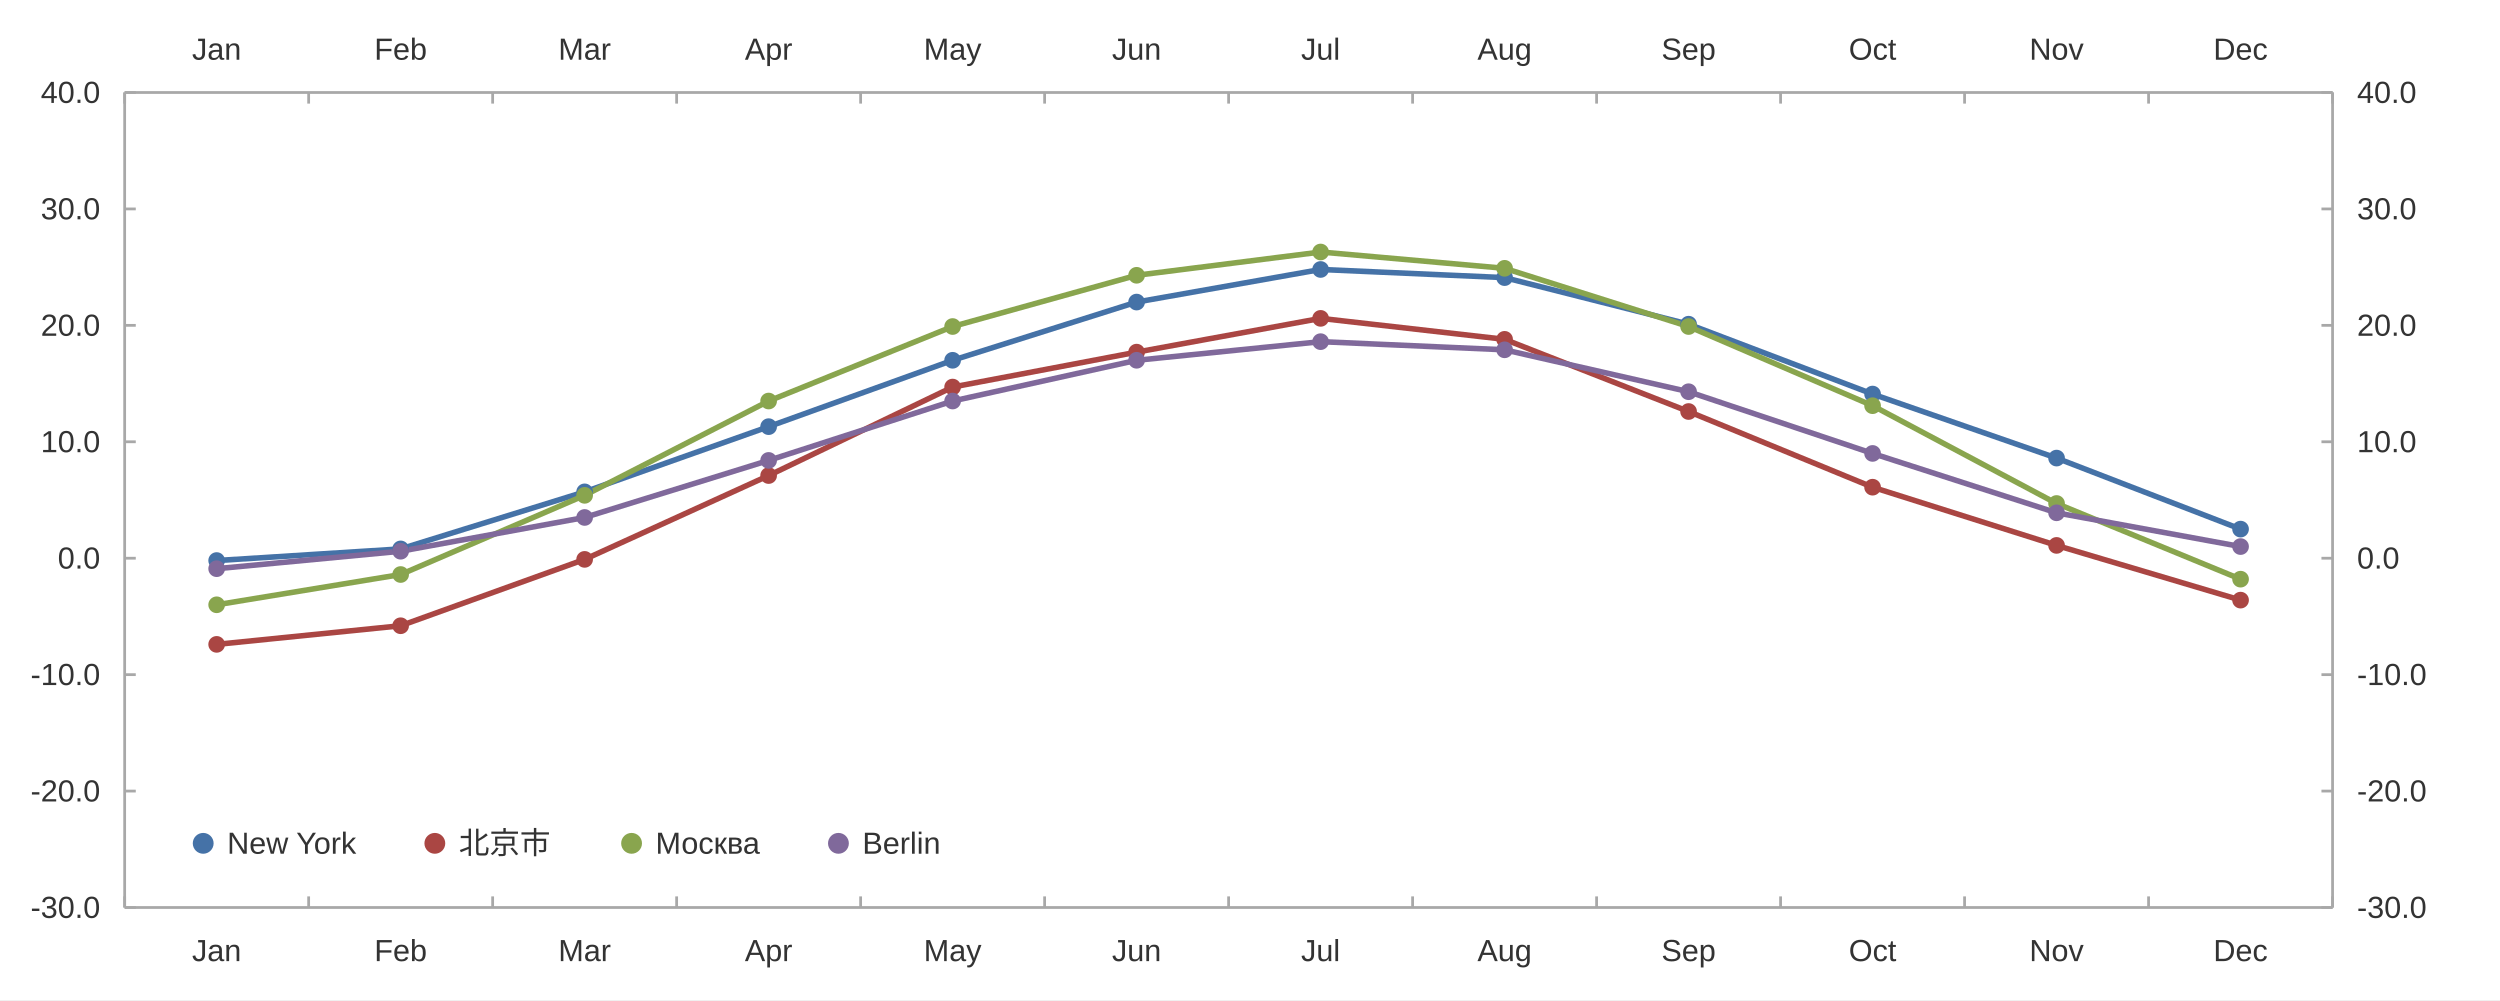
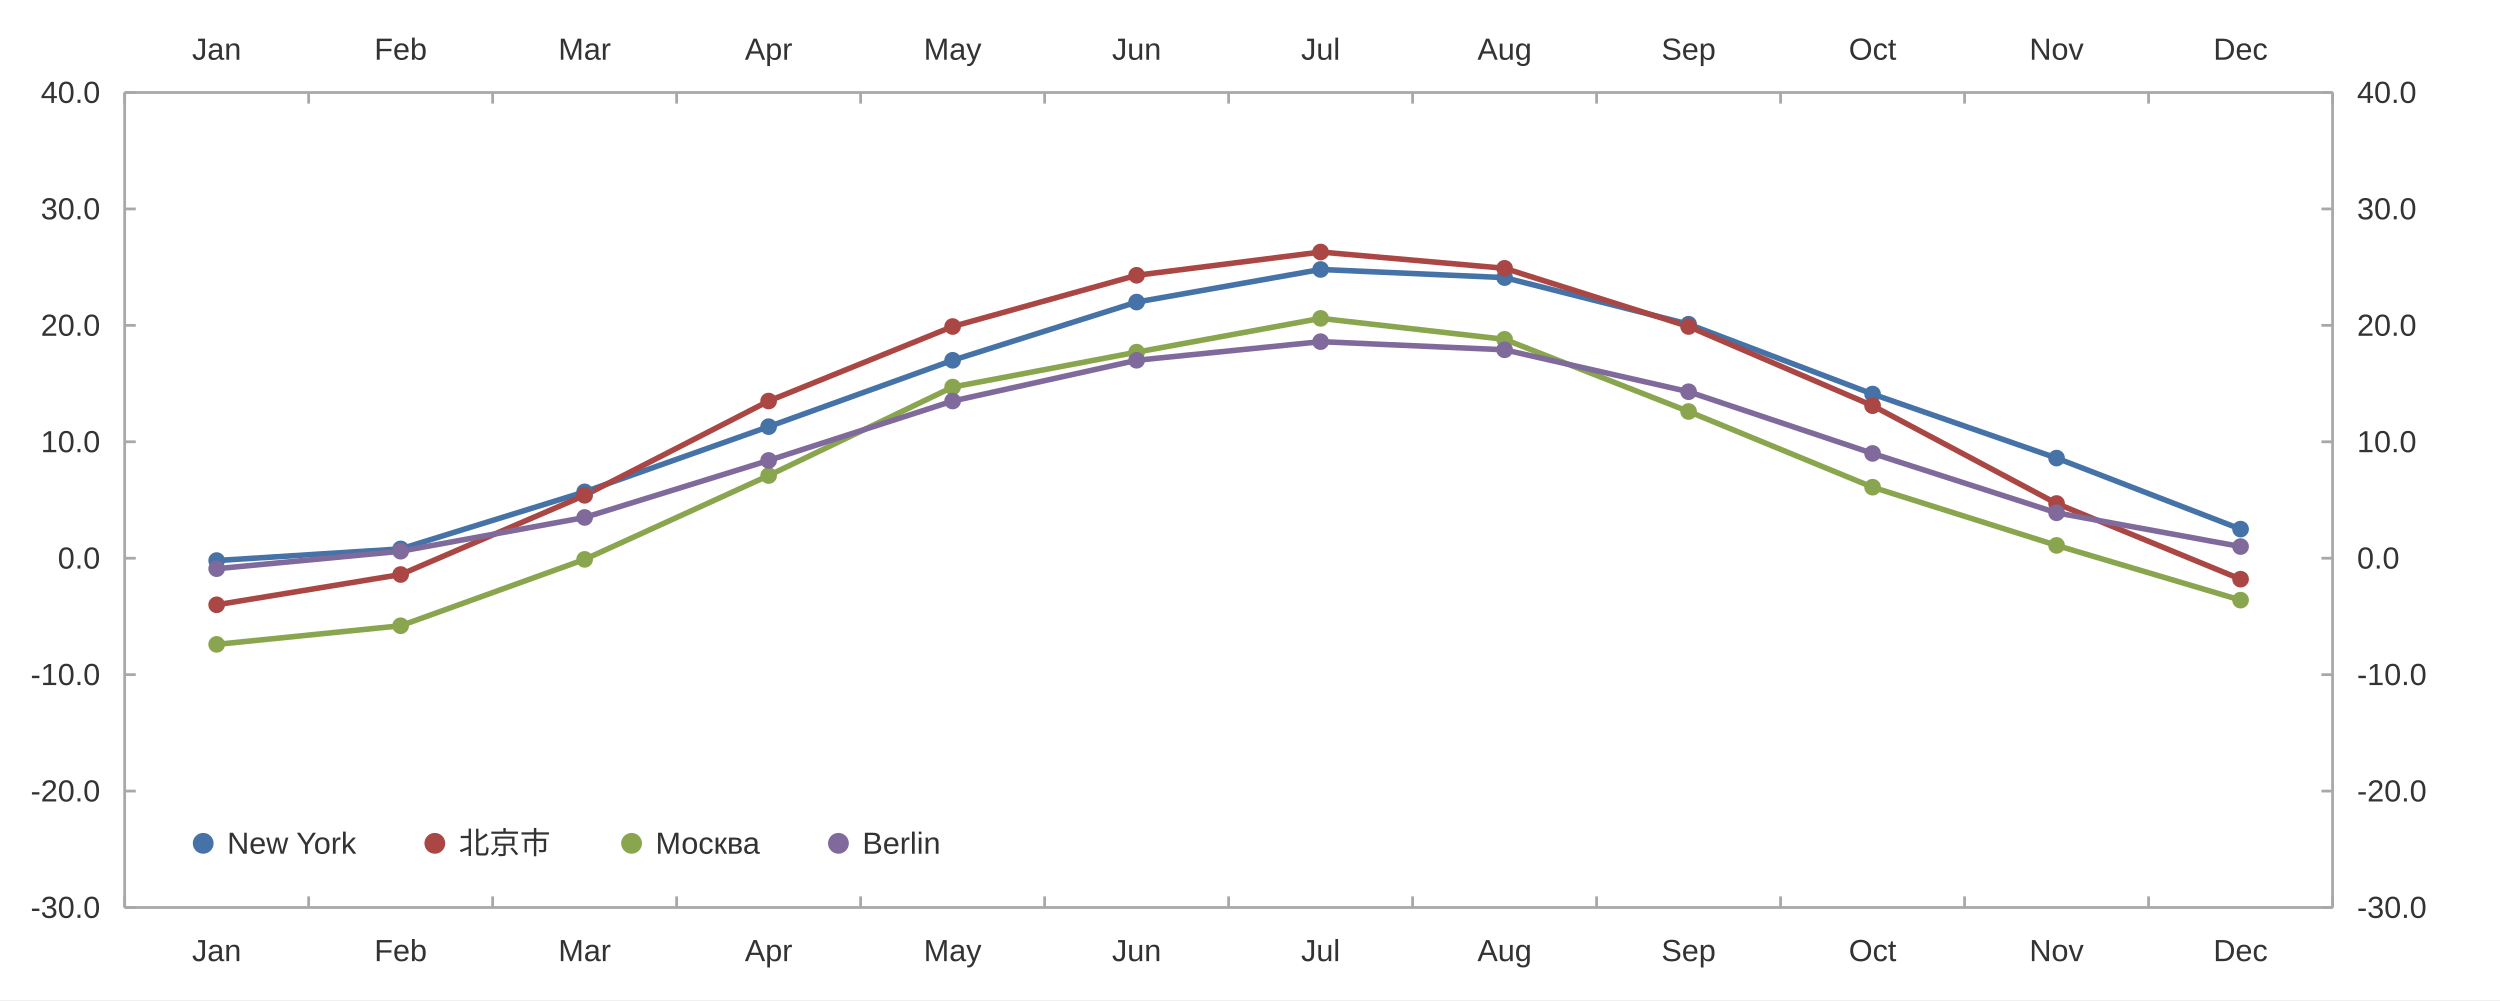
<svg xmlns="http://www.w3.org/2000/svg" width="1200" height="480" viewBox="0 0 1200.0 480.0">
  <rect width="1200" height="480" fill="#ffffff" />
  <path stroke-width="1.333" stroke="#a8a8a8" fill="none" d="M59.837 44.4 L1119.629 44.4 " />
  <path stroke-width="1.333" stroke="#a8a8a8" fill="none" d="M59.837 44.4 L59.837 49.733 " />
  <path stroke-width="1.333" stroke="#a8a8a8" fill="none" d="M148.153 44.4 L148.153 49.733 " />
  <path stroke-width="1.333" stroke="#a8a8a8" fill="none" d="M236.469 44.4 L236.469 49.733 " />
  <path stroke-width="1.333" stroke="#a8a8a8" fill="none" d="M324.785 44.4 L324.785 49.733 " />
  <path stroke-width="1.333" stroke="#a8a8a8" fill="none" d="M413.101 44.4 L413.101 49.733 " />
  <path stroke-width="1.333" stroke="#a8a8a8" fill="none" d="M501.417 44.4 L501.417 49.733 " />
  <path stroke-width="1.333" stroke="#a8a8a8" fill="none" d="M589.733 44.4 L589.733 49.733 " />
  <path stroke-width="1.333" stroke="#a8a8a8" fill="none" d="M678.049 44.4 L678.049 49.733 " />
  <path stroke-width="1.333" stroke="#a8a8a8" fill="none" d="M766.365 44.4 L766.365 49.733 " />
  <path stroke-width="1.333" stroke="#a8a8a8" fill="none" d="M854.681 44.4 L854.681 49.733 " />
  <path stroke-width="1.333" stroke="#a8a8a8" fill="none" d="M942.997 44.4 L942.997 49.733 " />
  <path stroke-width="1.333" stroke="#a8a8a8" fill="none" d="M1031.313 44.4 L1031.313 49.733 " />
  <path stroke-width="1.333" stroke="#a8a8a8" fill="none" d="M1119.629 44.4 L1119.629 49.733 " />
  <text x="92.167" y="28.667" fill="#333333" font-size="14.667" font-family="Arial,Helvetica,'Helvetica Neue',sans-serif">Jan</text>
  <text x="179.671" y="28.667" fill="#333333" font-size="14.667" font-family="Arial,Helvetica,'Helvetica Neue',sans-serif">Feb</text>
  <text x="267.995" y="28.667" fill="#333333" font-size="14.667" font-family="Arial,Helvetica,'Helvetica Neue',sans-serif">Mar</text>
  <text x="357.529" y="28.667" fill="#333333" font-size="14.667" font-family="Arial,Helvetica,'Helvetica Neue',sans-serif">Apr</text>
  <text x="443.4" y="28.667" fill="#333333" font-size="14.667" font-family="Arial,Helvetica,'Helvetica Neue',sans-serif">May</text>
  <text x="533.747" y="28.667" fill="#333333" font-size="14.667" font-family="Arial,Helvetica,'Helvetica Neue',sans-serif">Jun</text>
  <text x="624.509" y="28.667" fill="#333333" font-size="14.667" font-family="Arial,Helvetica,'Helvetica Neue',sans-serif">Jul</text>
  <text x="709.16" y="28.667" fill="#333333" font-size="14.667" font-family="Arial,Helvetica,'Helvetica Neue',sans-serif">Aug</text>
  <text x="797.476" y="28.667" fill="#333333" font-size="14.667" font-family="Arial,Helvetica,'Helvetica Neue',sans-serif">Sep</text>
  <text x="887.425" y="28.667" fill="#333333" font-size="14.667" font-family="Arial,Helvetica,'Helvetica Neue',sans-serif">Oct</text>
  <text x="974.108" y="28.667" fill="#333333" font-size="14.667" font-family="Arial,Helvetica,'Helvetica Neue',sans-serif">Nov</text>
  <text x="1062.424" y="28.667" fill="#333333" font-size="14.667" font-family="Arial,Helvetica,'Helvetica Neue',sans-serif">Dec</text>
  <path stroke-width="1.333" stroke="#a8a8a8" fill="none" d="M1119.629 44.4 L1119.629 435.6 " />
  <path stroke-width="1.333" stroke="#a8a8a8" fill="none" d="M1119.629 435.6 L1114.296 435.6 " />
  <path stroke-width="1.333" stroke="#a8a8a8" fill="none" d="M1119.629 379.714 L1114.296 379.714 " />
  <path stroke-width="1.333" stroke="#a8a8a8" fill="none" d="M1119.629 323.829 L1114.296 323.829 " />
  <path stroke-width="1.333" stroke="#a8a8a8" fill="none" d="M1119.629 267.943 L1114.296 267.943 " />
  <path stroke-width="1.333" stroke="#a8a8a8" fill="none" d="M1119.629 212.057 L1114.296 212.057 " />
  <path stroke-width="1.333" stroke="#a8a8a8" fill="none" d="M1119.629 156.171 L1114.296 156.171 " />
  <path stroke-width="1.333" stroke="#a8a8a8" fill="none" d="M1119.629 100.286 L1114.296 100.286 " />
  <path stroke-width="1.333" stroke="#a8a8a8" fill="none" d="M1119.629 44.4 L1114.296 44.4 " />
  <text x="1131.362" y="440.6" fill="#333333" font-size="14.667" font-family="Arial,Helvetica,'Helvetica Neue',sans-serif">-30.0</text>
  <text x="1131.362" y="384.714" fill="#333333" font-size="14.667" font-family="Arial,Helvetica,'Helvetica Neue',sans-serif">-20.0</text>
  <text x="1131.362" y="328.829" fill="#333333" font-size="14.667" font-family="Arial,Helvetica,'Helvetica Neue',sans-serif">-10.0</text>
  <text x="1131.362" y="272.943" fill="#333333" font-size="14.667" font-family="Arial,Helvetica,'Helvetica Neue',sans-serif">0.0</text>
  <text x="1131.362" y="217.057" fill="#333333" font-size="14.667" font-family="Arial,Helvetica,'Helvetica Neue',sans-serif">10.0</text>
  <text x="1131.362" y="161.171" fill="#333333" font-size="14.667" font-family="Arial,Helvetica,'Helvetica Neue',sans-serif">20.0</text>
  <text x="1131.362" y="105.286" fill="#333333" font-size="14.667" font-family="Arial,Helvetica,'Helvetica Neue',sans-serif">30.0</text>
  <text x="1131.362" y="49.4" fill="#333333" font-size="14.667" font-family="Arial,Helvetica,'Helvetica Neue',sans-serif">40.0</text>
  <path stroke-width="1.333" stroke="#a8a8a8" fill="none" d="M59.837 435.6 L1119.629 435.6 " />
  <path stroke-width="1.333" stroke="#a8a8a8" fill="none" d="M59.837 435.6 L59.837 430.267 " />
  <path stroke-width="1.333" stroke="#a8a8a8" fill="none" d="M148.153 435.6 L148.153 430.267 " />
  <path stroke-width="1.333" stroke="#a8a8a8" fill="none" d="M236.469 435.6 L236.469 430.267 " />
  <path stroke-width="1.333" stroke="#a8a8a8" fill="none" d="M324.785 435.6 L324.785 430.267 " />
  <path stroke-width="1.333" stroke="#a8a8a8" fill="none" d="M413.101 435.6 L413.101 430.267 " />
  <path stroke-width="1.333" stroke="#a8a8a8" fill="none" d="M501.417 435.6 L501.417 430.267 " />
  <path stroke-width="1.333" stroke="#a8a8a8" fill="none" d="M589.733 435.6 L589.733 430.267 " />
  <path stroke-width="1.333" stroke="#a8a8a8" fill="none" d="M678.049 435.6 L678.049 430.267 " />
  <path stroke-width="1.333" stroke="#a8a8a8" fill="none" d="M766.365 435.6 L766.365 430.267 " />
  <path stroke-width="1.333" stroke="#a8a8a8" fill="none" d="M854.681 435.6 L854.681 430.267 " />
  <path stroke-width="1.333" stroke="#a8a8a8" fill="none" d="M942.997 435.6 L942.997 430.267 " />
  <path stroke-width="1.333" stroke="#a8a8a8" fill="none" d="M1031.313 435.6 L1031.313 430.267 " />
  <path stroke-width="1.333" stroke="#a8a8a8" fill="none" d="M1119.629 435.6 L1119.629 430.267 " />
  <text x="92.167" y="461.333" fill="#333333" font-size="14.667" font-family="Arial,Helvetica,'Helvetica Neue',sans-serif">Jan</text>
  <text x="179.671" y="461.333" fill="#333333" font-size="14.667" font-family="Arial,Helvetica,'Helvetica Neue',sans-serif">Feb</text>
  <text x="267.995" y="461.333" fill="#333333" font-size="14.667" font-family="Arial,Helvetica,'Helvetica Neue',sans-serif">Mar</text>
  <text x="357.529" y="461.333" fill="#333333" font-size="14.667" font-family="Arial,Helvetica,'Helvetica Neue',sans-serif">Apr</text>
  <text x="443.4" y="461.333" fill="#333333" font-size="14.667" font-family="Arial,Helvetica,'Helvetica Neue',sans-serif">May</text>
  <text x="533.747" y="461.333" fill="#333333" font-size="14.667" font-family="Arial,Helvetica,'Helvetica Neue',sans-serif">Jun</text>
  <text x="624.509" y="461.333" fill="#333333" font-size="14.667" font-family="Arial,Helvetica,'Helvetica Neue',sans-serif">Jul</text>
  <text x="709.16" y="461.333" fill="#333333" font-size="14.667" font-family="Arial,Helvetica,'Helvetica Neue',sans-serif">Aug</text>
  <text x="797.476" y="461.333" fill="#333333" font-size="14.667" font-family="Arial,Helvetica,'Helvetica Neue',sans-serif">Sep</text>
  <text x="887.425" y="461.333" fill="#333333" font-size="14.667" font-family="Arial,Helvetica,'Helvetica Neue',sans-serif">Oct</text>
  <text x="974.108" y="461.333" fill="#333333" font-size="14.667" font-family="Arial,Helvetica,'Helvetica Neue',sans-serif">Nov</text>
  <text x="1062.424" y="461.333" fill="#333333" font-size="14.667" font-family="Arial,Helvetica,'Helvetica Neue',sans-serif">Dec</text>
  <path stroke-width="1.333" stroke="#a8a8a8" fill="none" d="M59.837 44.4 L59.837 435.6 " />
  <path stroke-width="1.333" stroke="#a8a8a8" fill="none" d="M59.837 435.6 L65.171 435.6 " />
  <path stroke-width="1.333" stroke="#a8a8a8" fill="none" d="M59.837 379.714 L65.171 379.714 " />
  <path stroke-width="1.333" stroke="#a8a8a8" fill="none" d="M59.837 323.829 L65.171 323.829 " />
  <path stroke-width="1.333" stroke="#a8a8a8" fill="none" d="M59.837 267.943 L65.171 267.943 " />
  <path stroke-width="1.333" stroke="#a8a8a8" fill="none" d="M59.837 212.057 L65.171 212.057 " />
  <path stroke-width="1.333" stroke="#a8a8a8" fill="none" d="M59.837 156.171 L65.171 156.171 " />
  <path stroke-width="1.333" stroke="#a8a8a8" fill="none" d="M59.837 100.286 L65.171 100.286 " />
  <path stroke-width="1.333" stroke="#a8a8a8" fill="none" d="M59.837 44.4 L65.171 44.4 " />
  <text x="14.667" y="440.6" fill="#333333" font-size="14.667" font-family="Arial,Helvetica,'Helvetica Neue',sans-serif">-30.0</text>
  <text x="14.667" y="384.714" fill="#333333" font-size="14.667" font-family="Arial,Helvetica,'Helvetica Neue',sans-serif">-20.0</text>
  <text x="14.667" y="328.829" fill="#333333" font-size="14.667" font-family="Arial,Helvetica,'Helvetica Neue',sans-serif">-10.0</text>
  <text x="27.714" y="272.943" fill="#333333" font-size="14.667" font-family="Arial,Helvetica,'Helvetica Neue',sans-serif">0.0</text>
  <text x="19.557" y="217.057" fill="#333333" font-size="14.667" font-family="Arial,Helvetica,'Helvetica Neue',sans-serif">10.0</text>
  <text x="19.557" y="161.171" fill="#333333" font-size="14.667" font-family="Arial,Helvetica,'Helvetica Neue',sans-serif">20.0</text>
  <text x="19.557" y="105.286" fill="#333333" font-size="14.667" font-family="Arial,Helvetica,'Helvetica Neue',sans-serif">30.0</text>
  <text x="19.557" y="49.4" fill="#333333" font-size="14.667" font-family="Arial,Helvetica,'Helvetica Neue',sans-serif">40.0</text>
  <path stroke-width="2.667" stroke="#4572a7" fill="none" d="M103.995 269.061 L192.311 263.472 L280.627 236.088 L368.943 204.792 L457.259 172.937 L545.575 144.994 L633.891 129.346 L722.207 133.258 L810.523 155.613 L898.839 189.144 L987.155 219.881 L1075.471 253.971 " />
-   <path stroke-width="2.667" stroke="#aa4643" fill="none" d="M103.995 309.298 L192.311 300.357 L280.627 268.502 L368.943 228.264 L457.259 185.791 L545.575 169.025 L633.891 152.818 L722.207 162.878 L810.523 197.527 L898.839 233.853 L987.155 261.795 L1075.471 288.062 " />
-   <path stroke-width="2.667" stroke="#89a54e" fill="none" d="M103.995 290.297 L192.311 275.767 L280.627 237.765 L368.943 192.497 L457.259 156.73 L545.575 132.141 L633.891 120.963 L722.207 128.787 L810.523 156.73 L898.839 194.733 L987.155 241.677 L1075.471 278.002 " />
+   <path stroke-width="2.667" stroke="#aa4643" fill="none" d="M103.995 290.297 L192.311 275.767 L280.627 237.765 L368.943 192.497 L457.259 156.73 L545.575 132.141 L633.891 120.963 L722.207 128.787 L810.523 156.73 L898.839 194.733 L987.155 241.677 L1075.471 278.002 " />
+   <path stroke-width="2.667" stroke="#89a54e" fill="none" d="M103.995 309.298 L192.311 300.357 L280.627 268.502 L368.943 228.264 L457.259 185.791 L545.575 169.025 L633.891 152.818 L722.207 162.878 L810.523 197.527 L898.839 233.853 L987.155 261.795 L1075.471 288.062 " />
  <path stroke-width="2.667" stroke="#80699b" fill="none" d="M103.995 272.973 L192.311 264.59 L280.627 248.383 L368.943 220.999 L457.259 192.497 L545.575 172.937 L633.891 163.995 L722.207 167.907 L810.523 188.026 L898.839 217.646 L987.155 246.147 L1075.471 262.354 " />
  <path fill="#4572a7" d="M107.995 269.061 M99.995 269.061 a4.0 4.0 0 1 0 8.0 0 a4.0 4.0 0 1 0 -8.0 0 " />
  <path fill="#4572a7" d="M196.311 263.472 M188.311 263.472 a4.0 4.0 0 1 0 8.0 0 a4.0 4.0 0 1 0 -8.0 0 " />
  <path fill="#4572a7" d="M284.627 236.088 M276.627 236.088 a4.0 4.0 0 1 0 8.0 0 a4.0 4.0 0 1 0 -8.0 0 " />
  <path fill="#4572a7" d="M372.943 204.792 M364.943 204.792 a4.0 4.0 0 1 0 8.0 0 a4.0 4.0 0 1 0 -8.0 0 " />
  <path fill="#4572a7" d="M461.259 172.937 M453.259 172.937 a4.0 4.0 0 1 0 8.0 0 a4.0 4.0 0 1 0 -8.0 0 " />
  <path fill="#4572a7" d="M549.575 144.994 M541.575 144.994 a4.0 4.0 0 1 0 8.0 0 a4.0 4.0 0 1 0 -8.0 0 " />
  <path fill="#4572a7" d="M637.891 129.346 M629.891 129.346 a4.0 4.0 0 1 0 8.0 0 a4.0 4.0 0 1 0 -8.0 0 " />
  <path fill="#4572a7" d="M726.207 133.258 M718.207 133.258 a4.0 4.0 0 1 0 8.0 0 a4.0 4.0 0 1 0 -8.0 0 " />
  <path fill="#4572a7" d="M814.523 155.613 M806.523 155.613 a4.0 4.0 0 1 0 8.0 0 a4.0 4.0 0 1 0 -8.0 0 " />
  <path fill="#4572a7" d="M902.839 189.144 M894.839 189.144 a4.0 4.0 0 1 0 8.0 0 a4.0 4.0 0 1 0 -8.0 0 " />
  <path fill="#4572a7" d="M991.155 219.881 M983.155 219.881 a4.0 4.0 0 1 0 8.0 0 a4.0 4.0 0 1 0 -8.0 0 " />
  <path fill="#4572a7" d="M1079.471 253.971 M1071.471 253.971 a4.0 4.0 0 1 0 8.0 0 a4.0 4.0 0 1 0 -8.0 0 " />
-   <path fill="#aa4643" d="M107.995 309.298 M99.995 309.298 a4.0 4.0 0 1 0 8.0 0 a4.0 4.0 0 1 0 -8.0 0 " />
-   <path fill="#aa4643" d="M196.311 300.357 M188.311 300.357 a4.0 4.0 0 1 0 8.0 0 a4.0 4.0 0 1 0 -8.0 0 " />
-   <path fill="#aa4643" d="M284.627 268.502 M276.627 268.502 a4.0 4.0 0 1 0 8.0 0 a4.0 4.0 0 1 0 -8.0 0 " />
-   <path fill="#aa4643" d="M372.943 228.264 M364.943 228.264 a4.0 4.0 0 1 0 8.0 0 a4.0 4.0 0 1 0 -8.0 0 " />
-   <path fill="#aa4643" d="M461.259 185.791 M453.259 185.791 a4.0 4.0 0 1 0 8.0 0 a4.0 4.0 0 1 0 -8.0 0 " />
-   <path fill="#aa4643" d="M549.575 169.025 M541.575 169.025 a4.0 4.0 0 1 0 8.0 0 a4.0 4.0 0 1 0 -8.0 0 " />
-   <path fill="#aa4643" d="M637.891 152.818 M629.891 152.818 a4.0 4.0 0 1 0 8.0 0 a4.0 4.0 0 1 0 -8.0 0 " />
-   <path fill="#aa4643" d="M726.207 162.878 M718.207 162.878 a4.0 4.0 0 1 0 8.0 0 a4.0 4.0 0 1 0 -8.0 0 " />
-   <path fill="#aa4643" d="M814.523 197.527 M806.523 197.527 a4.0 4.0 0 1 0 8.0 0 a4.0 4.0 0 1 0 -8.0 0 " />
-   <path fill="#aa4643" d="M902.839 233.853 M894.839 233.853 a4.0 4.0 0 1 0 8.0 0 a4.0 4.0 0 1 0 -8.0 0 " />
-   <path fill="#aa4643" d="M991.155 261.795 M983.155 261.795 a4.0 4.0 0 1 0 8.0 0 a4.0 4.0 0 1 0 -8.0 0 " />
-   <path fill="#aa4643" d="M1079.471 288.062 M1071.471 288.062 a4.0 4.0 0 1 0 8.0 0 a4.0 4.0 0 1 0 -8.0 0 " />
-   <path fill="#89a54e" d="M107.995 290.297 M99.995 290.297 a4.0 4.0 0 1 0 8.0 0 a4.0 4.0 0 1 0 -8.0 0 " />
-   <path fill="#89a54e" d="M196.311 275.767 M188.311 275.767 a4.0 4.0 0 1 0 8.0 0 a4.0 4.0 0 1 0 -8.0 0 " />
-   <path fill="#89a54e" d="M284.627 237.765 M276.627 237.765 a4.0 4.0 0 1 0 8.0 0 a4.0 4.0 0 1 0 -8.0 0 " />
-   <path fill="#89a54e" d="M372.943 192.497 M364.943 192.497 a4.0 4.0 0 1 0 8.0 0 a4.0 4.0 0 1 0 -8.0 0 " />
-   <path fill="#89a54e" d="M461.259 156.73 M453.259 156.73 a4.0 4.0 0 1 0 8.0 0 a4.0 4.0 0 1 0 -8.0 0 " />
-   <path fill="#89a54e" d="M549.575 132.141 M541.575 132.141 a4.0 4.0 0 1 0 8.0 0 a4.0 4.0 0 1 0 -8.0 0 " />
-   <path fill="#89a54e" d="M637.891 120.963 M629.891 120.963 a4.0 4.0 0 1 0 8.0 0 a4.0 4.0 0 1 0 -8.0 0 " />
-   <path fill="#89a54e" d="M726.207 128.787 M718.207 128.787 a4.0 4.0 0 1 0 8.0 0 a4.0 4.0 0 1 0 -8.0 0 " />
-   <path fill="#89a54e" d="M814.523 156.73 M806.523 156.73 a4.0 4.0 0 1 0 8.0 0 a4.0 4.0 0 1 0 -8.0 0 " />
-   <path fill="#89a54e" d="M902.839 194.733 M894.839 194.733 a4.0 4.0 0 1 0 8.0 0 a4.0 4.0 0 1 0 -8.0 0 " />
-   <path fill="#89a54e" d="M991.155 241.677 M983.155 241.677 a4.0 4.0 0 1 0 8.0 0 a4.0 4.0 0 1 0 -8.0 0 " />
-   <path fill="#89a54e" d="M1079.471 278.002 M1071.471 278.002 a4.0 4.0 0 1 0 8.0 0 a4.0 4.0 0 1 0 -8.0 0 " />
+   <path fill="#aa4643" d="M107.995 290.297 M99.995 290.297 a4.0 4.0 0 1 0 8.0 0 a4.0 4.0 0 1 0 -8.0 0 " />
+   <path fill="#aa4643" d="M196.311 275.767 M188.311 275.767 a4.0 4.0 0 1 0 8.0 0 a4.0 4.0 0 1 0 -8.0 0 " />
+   <path fill="#aa4643" d="M284.627 237.765 M276.627 237.765 a4.0 4.0 0 1 0 8.0 0 a4.0 4.0 0 1 0 -8.0 0 " />
+   <path fill="#aa4643" d="M372.943 192.497 M364.943 192.497 a4.0 4.0 0 1 0 8.0 0 a4.0 4.0 0 1 0 -8.0 0 " />
+   <path fill="#aa4643" d="M461.259 156.73 M453.259 156.73 a4.0 4.0 0 1 0 8.0 0 a4.0 4.0 0 1 0 -8.0 0 " />
+   <path fill="#aa4643" d="M549.575 132.141 M541.575 132.141 a4.0 4.0 0 1 0 8.0 0 a4.0 4.0 0 1 0 -8.0 0 " />
+   <path fill="#aa4643" d="M637.891 120.963 M629.891 120.963 a4.0 4.0 0 1 0 8.0 0 a4.0 4.0 0 1 0 -8.0 0 " />
+   <path fill="#aa4643" d="M726.207 128.787 M718.207 128.787 a4.0 4.0 0 1 0 8.0 0 a4.0 4.0 0 1 0 -8.0 0 " />
+   <path fill="#aa4643" d="M814.523 156.73 M806.523 156.73 a4.0 4.0 0 1 0 8.0 0 a4.0 4.0 0 1 0 -8.0 0 " />
+   <path fill="#aa4643" d="M902.839 194.733 M894.839 194.733 a4.0 4.0 0 1 0 8.0 0 a4.0 4.0 0 1 0 -8.0 0 " />
+   <path fill="#aa4643" d="M991.155 241.677 M983.155 241.677 a4.0 4.0 0 1 0 8.0 0 a4.0 4.0 0 1 0 -8.0 0 " />
+   <path fill="#aa4643" d="M1079.471 278.002 M1071.471 278.002 a4.0 4.0 0 1 0 8.0 0 a4.0 4.0 0 1 0 -8.0 0 " />
+   <path fill="#89a54e" d="M107.995 309.298 M99.995 309.298 a4.0 4.0 0 1 0 8.0 0 a4.0 4.0 0 1 0 -8.0 0 " />
+   <path fill="#89a54e" d="M196.311 300.357 M188.311 300.357 a4.0 4.0 0 1 0 8.0 0 a4.0 4.0 0 1 0 -8.0 0 " />
+   <path fill="#89a54e" d="M284.627 268.502 M276.627 268.502 a4.0 4.0 0 1 0 8.0 0 a4.0 4.0 0 1 0 -8.0 0 " />
+   <path fill="#89a54e" d="M372.943 228.264 M364.943 228.264 a4.0 4.0 0 1 0 8.0 0 a4.0 4.0 0 1 0 -8.0 0 " />
+   <path fill="#89a54e" d="M461.259 185.791 M453.259 185.791 a4.0 4.0 0 1 0 8.0 0 a4.0 4.0 0 1 0 -8.0 0 " />
+   <path fill="#89a54e" d="M549.575 169.025 M541.575 169.025 a4.0 4.0 0 1 0 8.0 0 a4.0 4.0 0 1 0 -8.0 0 " />
+   <path fill="#89a54e" d="M637.891 152.818 M629.891 152.818 a4.0 4.0 0 1 0 8.0 0 a4.0 4.0 0 1 0 -8.0 0 " />
+   <path fill="#89a54e" d="M726.207 162.878 M718.207 162.878 a4.0 4.0 0 1 0 8.0 0 a4.0 4.0 0 1 0 -8.0 0 " />
+   <path fill="#89a54e" d="M814.523 197.527 M806.523 197.527 a4.0 4.0 0 1 0 8.0 0 a4.0 4.0 0 1 0 -8.0 0 " />
+   <path fill="#89a54e" d="M902.839 233.853 M894.839 233.853 a4.0 4.0 0 1 0 8.0 0 a4.0 4.0 0 1 0 -8.0 0 " />
+   <path fill="#89a54e" d="M991.155 261.795 M983.155 261.795 a4.0 4.0 0 1 0 8.0 0 a4.0 4.0 0 1 0 -8.0 0 " />
+   <path fill="#89a54e" d="M1079.471 288.062 M1071.471 288.062 a4.0 4.0 0 1 0 8.0 0 a4.0 4.0 0 1 0 -8.0 0 " />
  <path fill="#80699b" d="M107.995 272.973 M99.995 272.973 a4.0 4.0 0 1 0 8.0 0 a4.0 4.0 0 1 0 -8.0 0 " />
  <path fill="#80699b" d="M196.311 264.59 M188.311 264.59 a4.0 4.0 0 1 0 8.0 0 a4.0 4.0 0 1 0 -8.0 0 " />
  <path fill="#80699b" d="M284.627 248.383 M276.627 248.383 a4.0 4.0 0 1 0 8.0 0 a4.0 4.0 0 1 0 -8.0 0 " />
  <path fill="#80699b" d="M372.943 220.999 M364.943 220.999 a4.0 4.0 0 1 0 8.0 0 a4.0 4.0 0 1 0 -8.0 0 " />
  <path fill="#80699b" d="M461.259 192.497 M453.259 192.497 a4.0 4.0 0 1 0 8.0 0 a4.0 4.0 0 1 0 -8.0 0 " />
  <path fill="#80699b" d="M549.575 172.937 M541.575 172.937 a4.0 4.0 0 1 0 8.0 0 a4.0 4.0 0 1 0 -8.0 0 " />
  <path fill="#80699b" d="M637.891 163.995 M629.891 163.995 a4.0 4.0 0 1 0 8.0 0 a4.0 4.0 0 1 0 -8.0 0 " />
  <path fill="#80699b" d="M726.207 167.907 M718.207 167.907 a4.0 4.0 0 1 0 8.0 0 a4.0 4.0 0 1 0 -8.0 0 " />
  <path fill="#80699b" d="M814.523 188.026 M806.523 188.026 a4.0 4.0 0 1 0 8.0 0 a4.0 4.0 0 1 0 -8.0 0 " />
  <path fill="#80699b" d="M902.839 217.646 M894.839 217.646 a4.0 4.0 0 1 0 8.0 0 a4.0 4.0 0 1 0 -8.0 0 " />
  <path fill="#80699b" d="M991.155 246.147 M983.155 246.147 a4.0 4.0 0 1 0 8.0 0 a4.0 4.0 0 1 0 -8.0 0 " />
  <path fill="#80699b" d="M1079.471 262.354 M1071.471 262.354 a4.0 4.0 0 1 0 8.0 0 a4.0 4.0 0 1 0 -8.0 0 " />
  <path fill="#4572a7" d="M102.537 404.8 M92.537 404.8 a5.0 5.0 0 1 0 10.0 0 a5.0 5.0 0 1 0 -10.0 0 " />
  <text x="109.037" y="409.8" fill="#333333" font-size="14.667" font-family="Arial,Helvetica,'Helvetica Neue',sans-serif">New York</text>
  <path fill="#aa4643" d="M213.722 404.8 M203.722 404.8 a5.0 5.0 0 1 0 10.0 0 a5.0 5.0 0 1 0 -10.0 0 " />
  <text x="220.222" y="409.8" fill="#333333" font-size="14.667" font-family="Arial,Helvetica,'Helvetica Neue',sans-serif">北京市   </text>
  <path fill="#89a54e" d="M308.156 404.8 M298.156 404.8 a5.0 5.0 0 1 0 10.0 0 a5.0 5.0 0 1 0 -10.0 0 " />
  <text x="314.656" y="409.8" fill="#333333" font-size="14.667" font-family="Arial,Helvetica,'Helvetica Neue',sans-serif">Москва</text>
  <path fill="#80699b" d="M407.45 404.8 M397.45 404.8 a5.0 5.0 0 1 0 10.0 0 a5.0 5.0 0 1 0 -10.0 0 " />
  <text x="413.95" y="409.8" fill="#333333" font-size="14.667" font-family="Arial,Helvetica,'Helvetica Neue',sans-serif">Berlin</text>
</svg>
